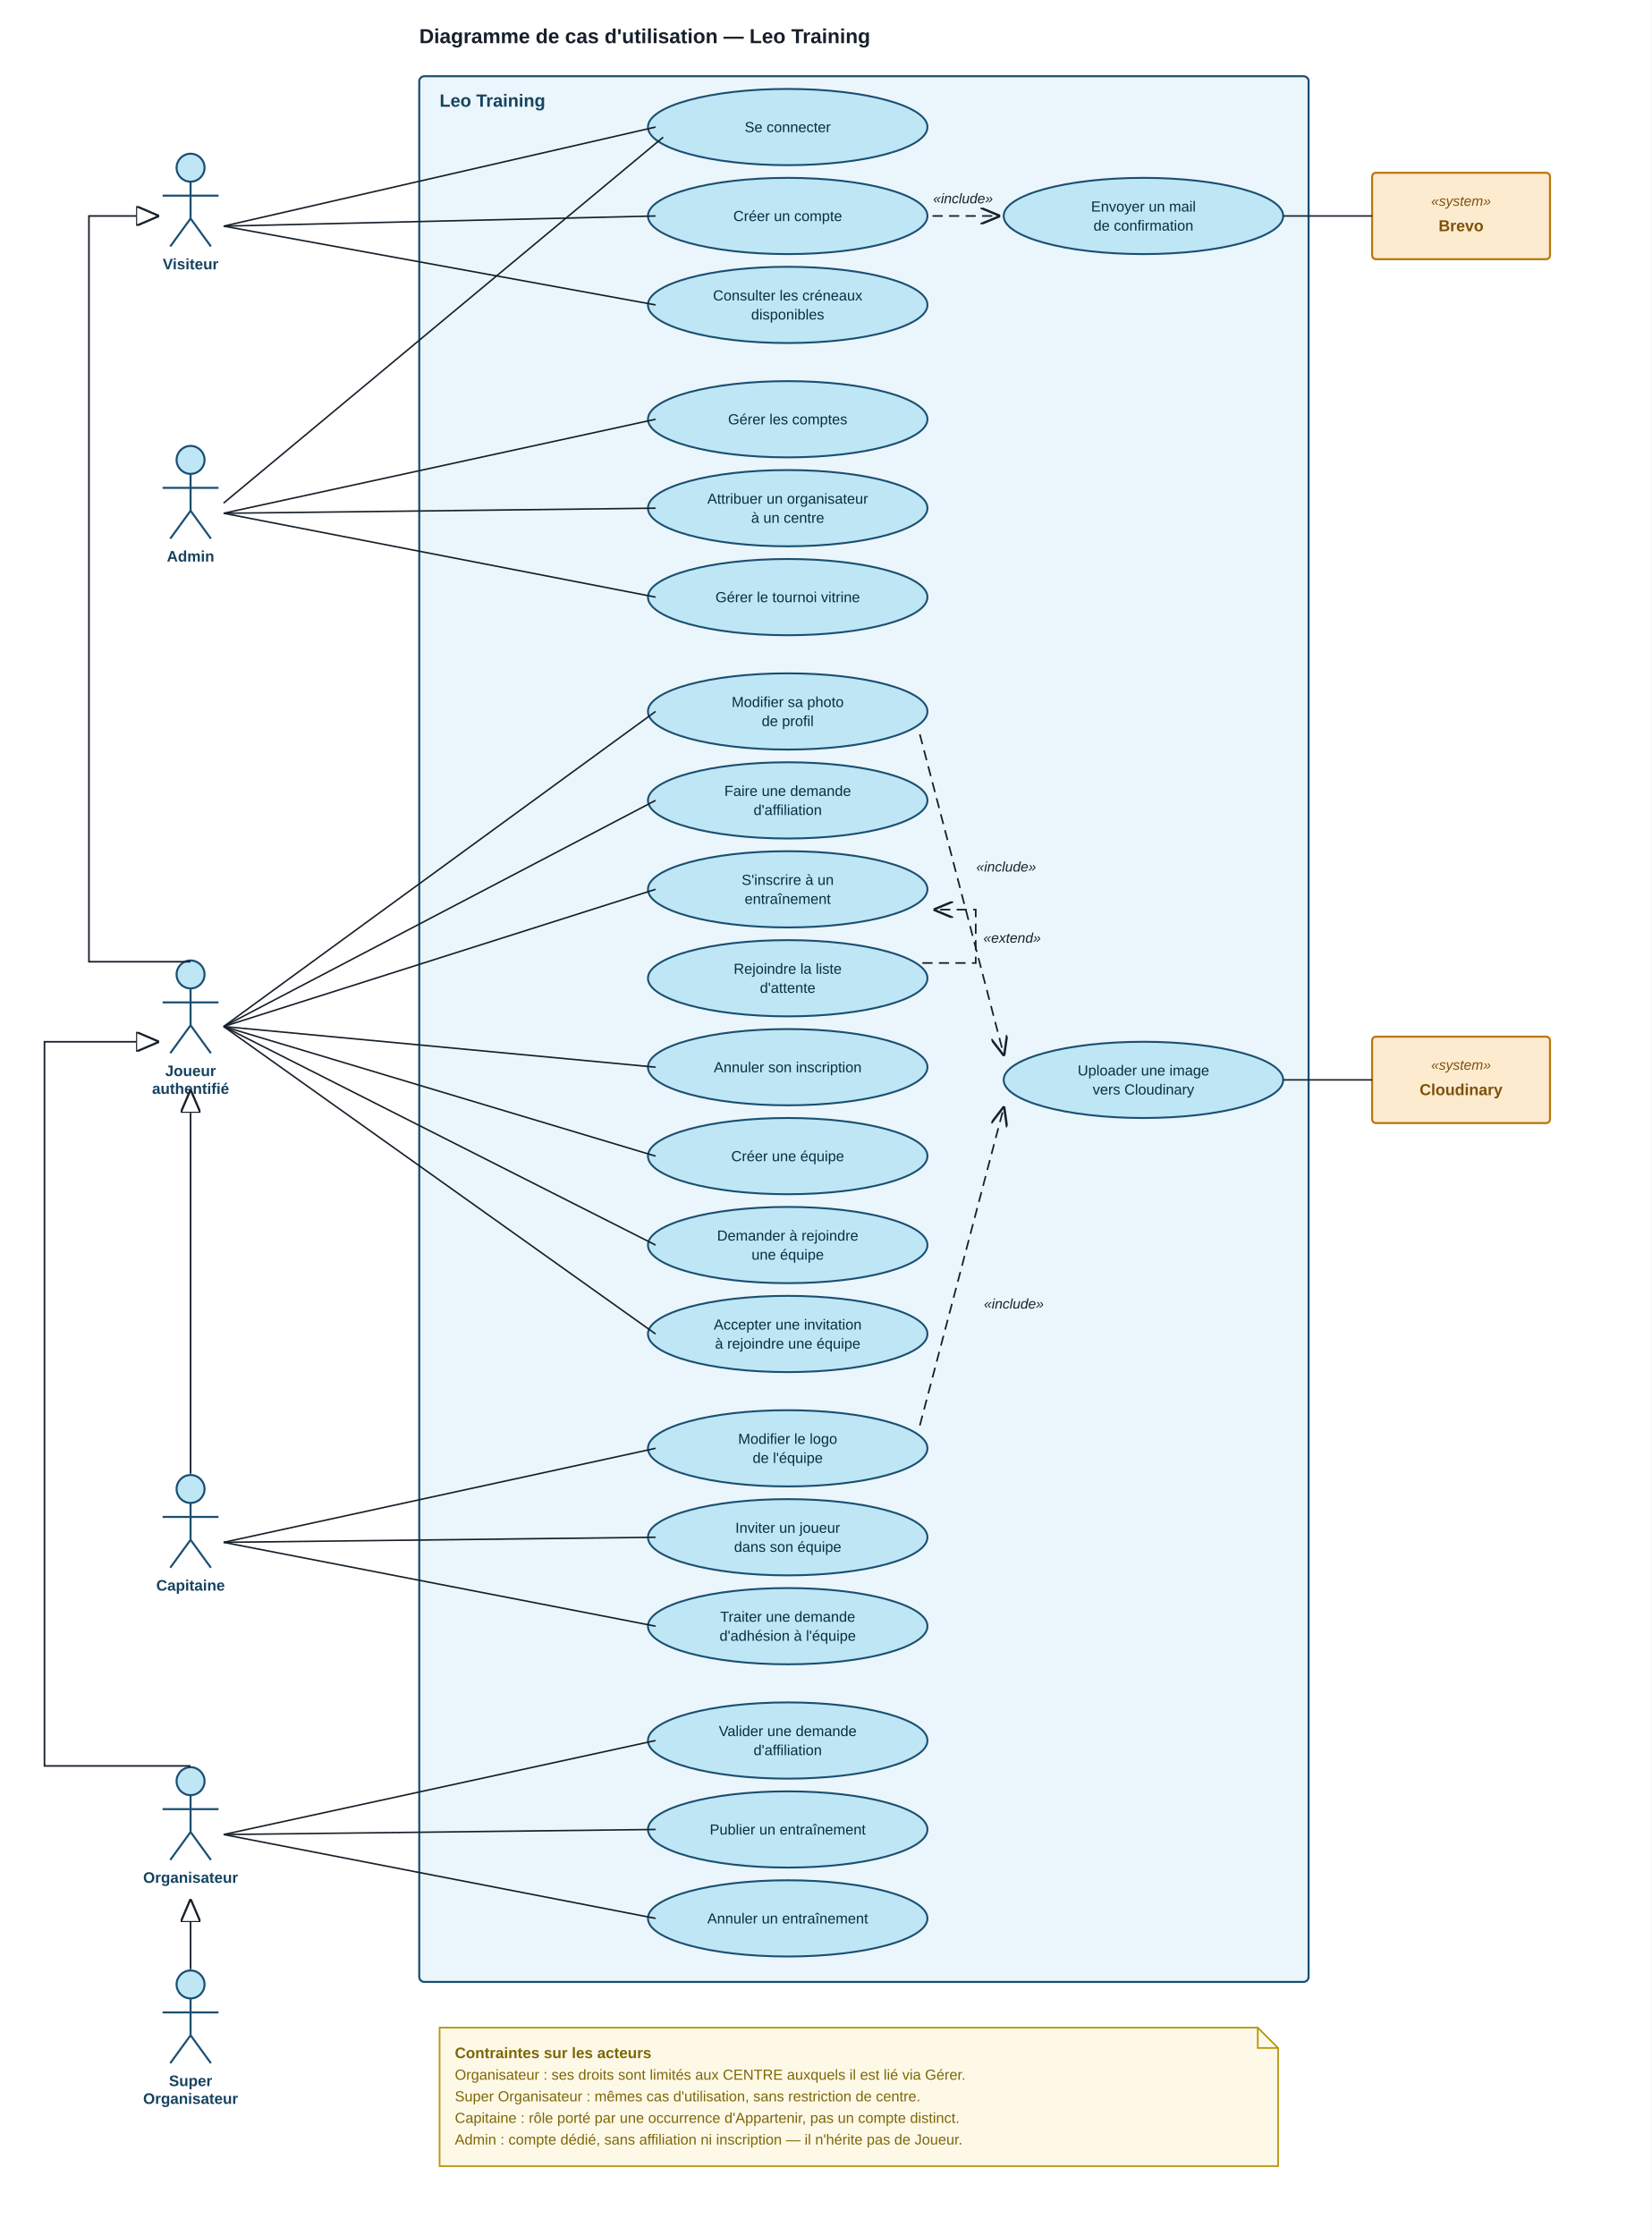
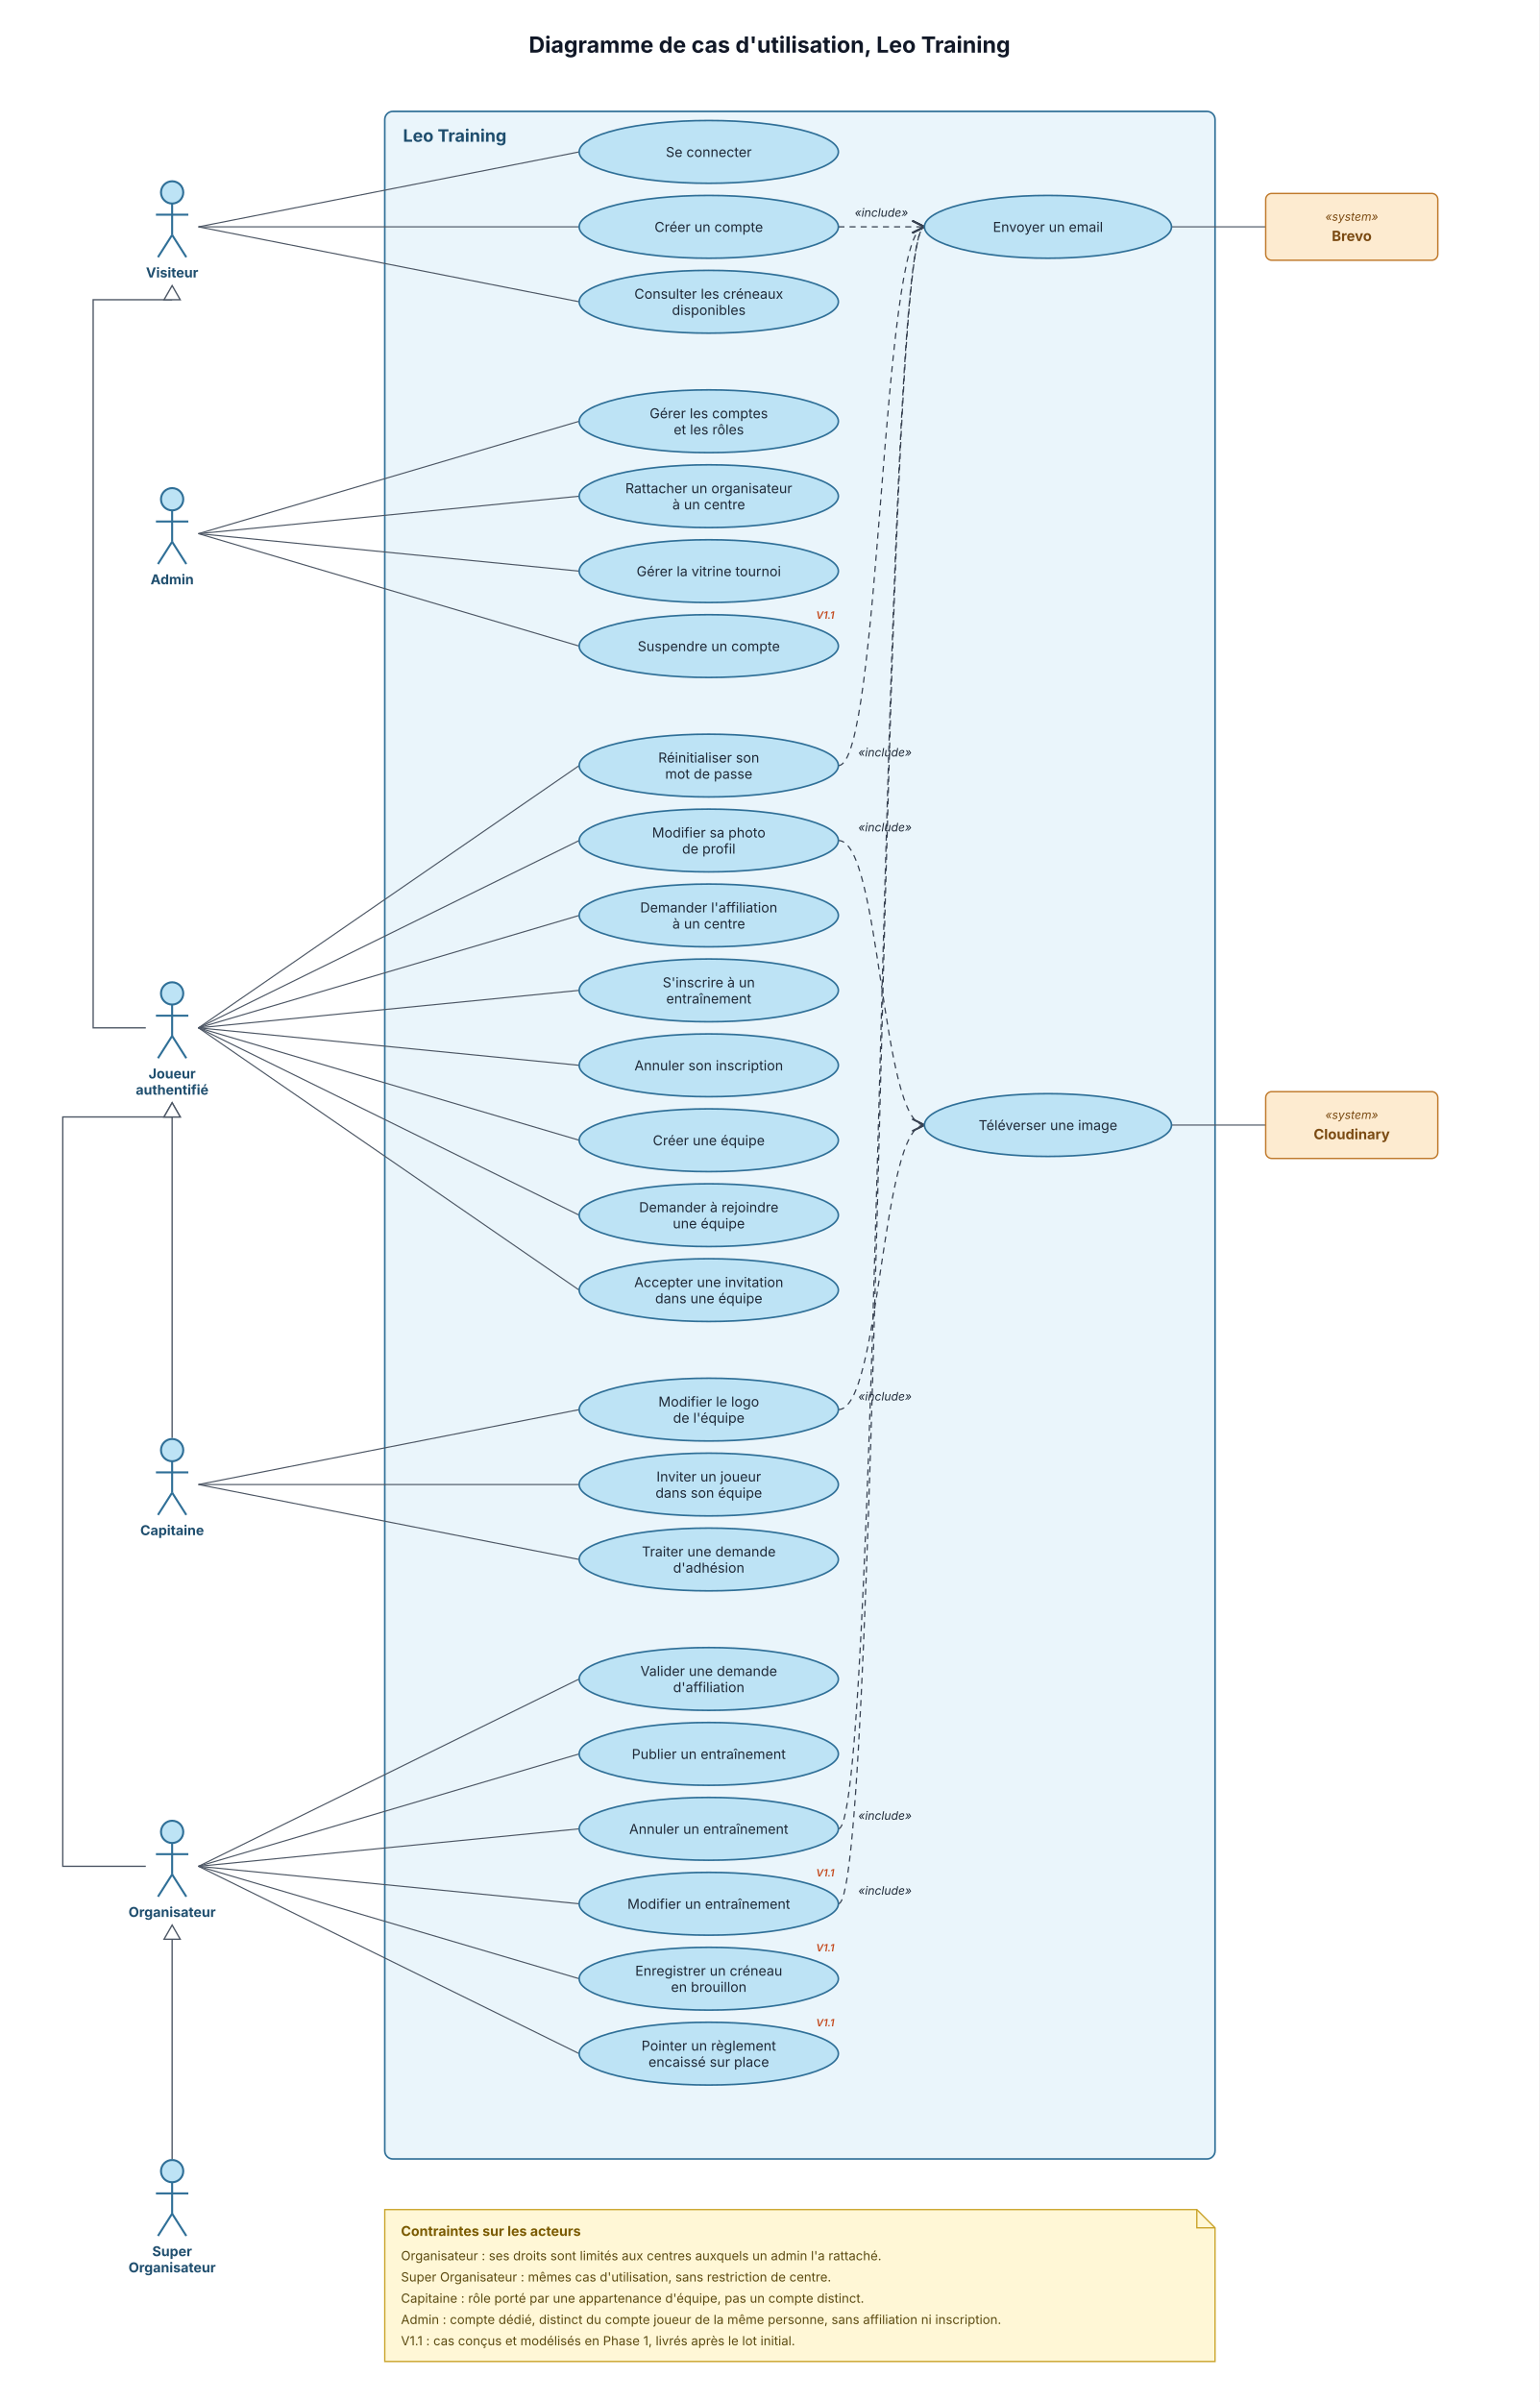
- <svg xmlns="http://www.w3.org/2000/svg" width="1300" height="1760" viewBox="0 0 1300 1760">
-   <rect width="1300" height="1760" fill="#FFFFFF" />
+ <svg xmlns="http://www.w3.org/2000/svg" width="1520" height="2372" viewBox="0 0 1520 2372">
  <defs>
-     <marker id="open" markerWidth="12" markerHeight="10" refX="11" refY="5" orient="auto">
-       <path d="M0,0 L12,5 L0,10" fill="none" stroke="#17202A" stroke-width="1.4" />
-     </marker>
-     <marker id="tri" markerWidth="14" markerHeight="12" refX="13" refY="6" orient="auto">
-       <path d="M0,0 L14,6 L0,12 Z" fill="#FFFFFF" stroke="#17202A" stroke-width="1.3" />
+     <marker id="open" markerWidth="12" markerHeight="12" refX="11" refY="6" orient="auto">
+       <path d="M 1 1 L 11 6 L 1 11" fill="none" stroke="#374151" stroke-width="1.4" />
    </marker>
  </defs>
-   <text x="330" y="34" font-family="Verdana,Arial,sans-serif" font-size="16" font-weight="bold" fill="#17202A">Diagramme de cas d'utilisation — Leo Training</text>
-   <rect x="330" y="60" width="700" height="1500" rx="4" fill="#EAF6FB" stroke="#1B4F72" stroke-width="1.6" />
-   <text x="346" y="84" font-family="Verdana,Arial,sans-serif" font-size="14" font-weight="bold" fill="#154360">Leo Training</text>
-   <ellipse cx="620" cy="100" rx="110" ry="30" fill="#BFE6F5" stroke="#1B4F72" stroke-width="1.5" />
-   <text x="620" y="104.0" text-anchor="middle" font-family="Verdana,Arial,sans-serif" font-size="11.5" fill="#0B2E40">Se connecter</text>
-   <ellipse cx="620" cy="170" rx="110" ry="30" fill="#BFE6F5" stroke="#1B4F72" stroke-width="1.5" />
-   <text x="620" y="174.0" text-anchor="middle" font-family="Verdana,Arial,sans-serif" font-size="11.5" fill="#0B2E40">Créer un compte</text>
-   <ellipse cx="620" cy="240" rx="110" ry="30" fill="#BFE6F5" stroke="#1B4F72" stroke-width="1.5" />
-   <text x="620" y="236.5" text-anchor="middle" font-family="Verdana,Arial,sans-serif" font-size="11.5" fill="#0B2E40">Consulter les créneaux</text>
-   <text x="620" y="251.5" text-anchor="middle" font-family="Verdana,Arial,sans-serif" font-size="11.5" fill="#0B2E40">disponibles</text>
-   <ellipse cx="620" cy="330" rx="110" ry="30" fill="#BFE6F5" stroke="#1B4F72" stroke-width="1.5" />
-   <text x="620" y="334.0" text-anchor="middle" font-family="Verdana,Arial,sans-serif" font-size="11.5" fill="#0B2E40">Gérer les comptes</text>
-   <ellipse cx="620" cy="400" rx="110" ry="30" fill="#BFE6F5" stroke="#1B4F72" stroke-width="1.5" />
-   <text x="620" y="396.5" text-anchor="middle" font-family="Verdana,Arial,sans-serif" font-size="11.5" fill="#0B2E40">Attribuer un organisateur</text>
-   <text x="620" y="411.5" text-anchor="middle" font-family="Verdana,Arial,sans-serif" font-size="11.5" fill="#0B2E40">à un centre</text>
-   <ellipse cx="620" cy="470" rx="110" ry="30" fill="#BFE6F5" stroke="#1B4F72" stroke-width="1.5" />
-   <text x="620" y="474.0" text-anchor="middle" font-family="Verdana,Arial,sans-serif" font-size="11.5" fill="#0B2E40">Gérer le tournoi vitrine</text>
-   <ellipse cx="620" cy="560" rx="110" ry="30" fill="#BFE6F5" stroke="#1B4F72" stroke-width="1.5" />
-   <text x="620" y="556.5" text-anchor="middle" font-family="Verdana,Arial,sans-serif" font-size="11.5" fill="#0B2E40">Modifier sa photo</text>
-   <text x="620" y="571.5" text-anchor="middle" font-family="Verdana,Arial,sans-serif" font-size="11.5" fill="#0B2E40">de profil</text>
-   <ellipse cx="620" cy="630" rx="110" ry="30" fill="#BFE6F5" stroke="#1B4F72" stroke-width="1.5" />
-   <text x="620" y="626.5" text-anchor="middle" font-family="Verdana,Arial,sans-serif" font-size="11.5" fill="#0B2E40">Faire une demande</text>
-   <text x="620" y="641.5" text-anchor="middle" font-family="Verdana,Arial,sans-serif" font-size="11.5" fill="#0B2E40">d'affiliation</text>
-   <ellipse cx="620" cy="700" rx="110" ry="30" fill="#BFE6F5" stroke="#1B4F72" stroke-width="1.5" />
-   <text x="620" y="696.5" text-anchor="middle" font-family="Verdana,Arial,sans-serif" font-size="11.5" fill="#0B2E40">S'inscrire à un</text>
-   <text x="620" y="711.5" text-anchor="middle" font-family="Verdana,Arial,sans-serif" font-size="11.5" fill="#0B2E40">entraînement</text>
-   <ellipse cx="620" cy="770" rx="110" ry="30" fill="#BFE6F5" stroke="#1B4F72" stroke-width="1.5" />
-   <text x="620" y="766.5" text-anchor="middle" font-family="Verdana,Arial,sans-serif" font-size="11.5" fill="#0B2E40">Rejoindre la liste</text>
-   <text x="620" y="781.5" text-anchor="middle" font-family="Verdana,Arial,sans-serif" font-size="11.5" fill="#0B2E40">d'attente</text>
-   <ellipse cx="620" cy="840" rx="110" ry="30" fill="#BFE6F5" stroke="#1B4F72" stroke-width="1.5" />
-   <text x="620" y="844.0" text-anchor="middle" font-family="Verdana,Arial,sans-serif" font-size="11.5" fill="#0B2E40">Annuler son inscription</text>
-   <ellipse cx="620" cy="910" rx="110" ry="30" fill="#BFE6F5" stroke="#1B4F72" stroke-width="1.5" />
-   <text x="620" y="914.0" text-anchor="middle" font-family="Verdana,Arial,sans-serif" font-size="11.5" fill="#0B2E40">Créer une équipe</text>
-   <ellipse cx="620" cy="980" rx="110" ry="30" fill="#BFE6F5" stroke="#1B4F72" stroke-width="1.5" />
-   <text x="620" y="976.5" text-anchor="middle" font-family="Verdana,Arial,sans-serif" font-size="11.5" fill="#0B2E40">Demander à rejoindre</text>
-   <text x="620" y="991.5" text-anchor="middle" font-family="Verdana,Arial,sans-serif" font-size="11.5" fill="#0B2E40">une équipe</text>
-   <ellipse cx="620" cy="1050" rx="110" ry="30" fill="#BFE6F5" stroke="#1B4F72" stroke-width="1.5" />
-   <text x="620" y="1046.5" text-anchor="middle" font-family="Verdana,Arial,sans-serif" font-size="11.5" fill="#0B2E40">Accepter une invitation</text>
-   <text x="620" y="1061.5" text-anchor="middle" font-family="Verdana,Arial,sans-serif" font-size="11.5" fill="#0B2E40">à rejoindre une équipe</text>
-   <ellipse cx="620" cy="1140" rx="110" ry="30" fill="#BFE6F5" stroke="#1B4F72" stroke-width="1.5" />
-   <text x="620" y="1136.5" text-anchor="middle" font-family="Verdana,Arial,sans-serif" font-size="11.5" fill="#0B2E40">Modifier le logo</text>
-   <text x="620" y="1151.5" text-anchor="middle" font-family="Verdana,Arial,sans-serif" font-size="11.5" fill="#0B2E40">de l'équipe</text>
-   <ellipse cx="620" cy="1210" rx="110" ry="30" fill="#BFE6F5" stroke="#1B4F72" stroke-width="1.5" />
-   <text x="620" y="1206.5" text-anchor="middle" font-family="Verdana,Arial,sans-serif" font-size="11.5" fill="#0B2E40">Inviter un joueur</text>
-   <text x="620" y="1221.5" text-anchor="middle" font-family="Verdana,Arial,sans-serif" font-size="11.5" fill="#0B2E40">dans son équipe</text>
-   <ellipse cx="620" cy="1280" rx="110" ry="30" fill="#BFE6F5" stroke="#1B4F72" stroke-width="1.5" />
-   <text x="620" y="1276.5" text-anchor="middle" font-family="Verdana,Arial,sans-serif" font-size="11.5" fill="#0B2E40">Traiter une demande</text>
-   <text x="620" y="1291.5" text-anchor="middle" font-family="Verdana,Arial,sans-serif" font-size="11.5" fill="#0B2E40">d'adhésion à l'équipe</text>
-   <ellipse cx="620" cy="1370" rx="110" ry="30" fill="#BFE6F5" stroke="#1B4F72" stroke-width="1.5" />
-   <text x="620" y="1366.5" text-anchor="middle" font-family="Verdana,Arial,sans-serif" font-size="11.5" fill="#0B2E40">Valider une demande</text>
-   <text x="620" y="1381.5" text-anchor="middle" font-family="Verdana,Arial,sans-serif" font-size="11.5" fill="#0B2E40">d'affiliation</text>
-   <ellipse cx="620" cy="1440" rx="110" ry="30" fill="#BFE6F5" stroke="#1B4F72" stroke-width="1.5" />
-   <text x="620" y="1444.0" text-anchor="middle" font-family="Verdana,Arial,sans-serif" font-size="11.5" fill="#0B2E40">Publier un entraînement</text>
-   <ellipse cx="620" cy="1510" rx="110" ry="30" fill="#BFE6F5" stroke="#1B4F72" stroke-width="1.5" />
-   <text x="620" y="1514.0" text-anchor="middle" font-family="Verdana,Arial,sans-serif" font-size="11.5" fill="#0B2E40">Annuler un entraînement</text>
-   <ellipse cx="900" cy="170" rx="110" ry="30" fill="#BFE6F5" stroke="#1B4F72" stroke-width="1.5" />
-   <text x="900" y="166.5" text-anchor="middle" font-family="Verdana,Arial,sans-serif" font-size="11.5" fill="#0B2E40">Envoyer un mail</text>
-   <text x="900" y="181.5" text-anchor="middle" font-family="Verdana,Arial,sans-serif" font-size="11.5" fill="#0B2E40">de confirmation</text>
-   <ellipse cx="900" cy="850" rx="110" ry="30" fill="#BFE6F5" stroke="#1B4F72" stroke-width="1.5" />
-   <text x="900" y="846.5" text-anchor="middle" font-family="Verdana,Arial,sans-serif" font-size="11.5" fill="#0B2E40">Uploader une image</text>
-   <text x="900" y="861.5" text-anchor="middle" font-family="Verdana,Arial,sans-serif" font-size="11.5" fill="#0B2E40">vers Cloudinary</text>
-   <circle cx="150" cy="132" r="11" fill="#BFE6F5" stroke="#1B4F72" stroke-width="1.6" />
-   <line x1="150" y1="143" x2="150" y2="172" stroke="#1B4F72" stroke-width="1.6" />
-   <line x1="128" y1="154" x2="172" y2="154" stroke="#1B4F72" stroke-width="1.6" />
-   <line x1="150" y1="172" x2="134" y2="194" stroke="#1B4F72" stroke-width="1.6" />
-   <line x1="150" y1="172" x2="166" y2="194" stroke="#1B4F72" stroke-width="1.6" />
-   <text x="150" y="212" text-anchor="middle" font-family="Verdana,Arial,sans-serif" font-size="12" font-weight="bold" fill="#154360">Visiteur</text>
-   <circle cx="150" cy="362" r="11" fill="#BFE6F5" stroke="#1B4F72" stroke-width="1.6" />
-   <line x1="150" y1="373" x2="150" y2="402" stroke="#1B4F72" stroke-width="1.6" />
-   <line x1="128" y1="384" x2="172" y2="384" stroke="#1B4F72" stroke-width="1.6" />
-   <line x1="150" y1="402" x2="134" y2="424" stroke="#1B4F72" stroke-width="1.6" />
-   <line x1="150" y1="402" x2="166" y2="424" stroke="#1B4F72" stroke-width="1.6" />
-   <text x="150" y="442" text-anchor="middle" font-family="Verdana,Arial,sans-serif" font-size="12" font-weight="bold" fill="#154360">Admin</text>
-   <circle cx="150" cy="767" r="11" fill="#BFE6F5" stroke="#1B4F72" stroke-width="1.6" />
-   <line x1="150" y1="778" x2="150" y2="807" stroke="#1B4F72" stroke-width="1.6" />
-   <line x1="128" y1="789" x2="172" y2="789" stroke="#1B4F72" stroke-width="1.6" />
-   <line x1="150" y1="807" x2="134" y2="829" stroke="#1B4F72" stroke-width="1.6" />
-   <line x1="150" y1="807" x2="166" y2="829" stroke="#1B4F72" stroke-width="1.6" />
-   <text x="150" y="847" text-anchor="middle" font-family="Verdana,Arial,sans-serif" font-size="12" font-weight="bold" fill="#154360">Joueur</text>
-   <text x="150" y="861" text-anchor="middle" font-family="Verdana,Arial,sans-serif" font-size="12" font-weight="bold" fill="#154360">authentifié</text>
-   <circle cx="150" cy="1172" r="11" fill="#BFE6F5" stroke="#1B4F72" stroke-width="1.6" />
-   <line x1="150" y1="1183" x2="150" y2="1212" stroke="#1B4F72" stroke-width="1.6" />
-   <line x1="128" y1="1194" x2="172" y2="1194" stroke="#1B4F72" stroke-width="1.6" />
-   <line x1="150" y1="1212" x2="134" y2="1234" stroke="#1B4F72" stroke-width="1.6" />
-   <line x1="150" y1="1212" x2="166" y2="1234" stroke="#1B4F72" stroke-width="1.6" />
-   <text x="150" y="1252" text-anchor="middle" font-family="Verdana,Arial,sans-serif" font-size="12" font-weight="bold" fill="#154360">Capitaine</text>
-   <circle cx="150" cy="1402" r="11" fill="#BFE6F5" stroke="#1B4F72" stroke-width="1.6" />
-   <line x1="150" y1="1413" x2="150" y2="1442" stroke="#1B4F72" stroke-width="1.6" />
-   <line x1="128" y1="1424" x2="172" y2="1424" stroke="#1B4F72" stroke-width="1.6" />
-   <line x1="150" y1="1442" x2="134" y2="1464" stroke="#1B4F72" stroke-width="1.6" />
-   <line x1="150" y1="1442" x2="166" y2="1464" stroke="#1B4F72" stroke-width="1.6" />
-   <text x="150" y="1482" text-anchor="middle" font-family="Verdana,Arial,sans-serif" font-size="12" font-weight="bold" fill="#154360">Organisateur</text>
-   <circle cx="150" cy="1562" r="11" fill="#BFE6F5" stroke="#1B4F72" stroke-width="1.6" />
-   <line x1="150" y1="1573" x2="150" y2="1602" stroke="#1B4F72" stroke-width="1.6" />
-   <line x1="128" y1="1584" x2="172" y2="1584" stroke="#1B4F72" stroke-width="1.6" />
-   <line x1="150" y1="1602" x2="134" y2="1624" stroke="#1B4F72" stroke-width="1.6" />
-   <line x1="150" y1="1602" x2="166" y2="1624" stroke="#1B4F72" stroke-width="1.6" />
-   <text x="150" y="1642" text-anchor="middle" font-family="Verdana,Arial,sans-serif" font-size="12" font-weight="bold" fill="#154360">Super</text>
-   <text x="150" y="1656" text-anchor="middle" font-family="Verdana,Arial,sans-serif" font-size="12" font-weight="bold" fill="#154360">Organisateur</text>
-   <rect x="1080" y="136" width="140" height="68" rx="3" fill="#FDEBD0" stroke="#B9770E" stroke-width="1.6" />
-   <text x="1150" y="162" text-anchor="middle" font-family="Verdana,Arial,sans-serif" font-size="11" font-style="italic" fill="#7E5109">«system»</text>
-   <text x="1150" y="182" text-anchor="middle" font-family="Verdana,Arial,sans-serif" font-size="12.5" font-weight="bold" fill="#7E5109">Brevo</text>
-   <rect x="1080" y="816" width="140" height="68" rx="3" fill="#FDEBD0" stroke="#B9770E" stroke-width="1.6" />
-   <text x="1150" y="842" text-anchor="middle" font-family="Verdana,Arial,sans-serif" font-size="11" font-style="italic" fill="#7E5109">«system»</text>
-   <text x="1150" y="862" text-anchor="middle" font-family="Verdana,Arial,sans-serif" font-size="12.5" font-weight="bold" fill="#7E5109">Cloudinary</text>
-   <path d="M 150 757 L 70 757 L 70 170 L 124 170" fill="none" stroke="#17202A" stroke-width="1.3" marker-end="url(#tri)" />
-   <path d="M 150 1160 L 150 859" fill="none" stroke="#17202A" stroke-width="1.3" marker-end="url(#tri)" />
-   <path d="M 150 1390 L 35 1390 L 35 820 L 124 820" fill="none" stroke="#17202A" stroke-width="1.3" marker-end="url(#tri)" />
-   <path d="M 150 1550 L 150 1496" fill="none" stroke="#17202A" stroke-width="1.3" marker-end="url(#tri)" />
-   <line x1="176" y1="178" x2="516" y2="100" stroke="#17202A" stroke-width="1.2" />
-   <line x1="176" y1="178" x2="516" y2="170" stroke="#17202A" stroke-width="1.2" />
-   <line x1="176" y1="178" x2="516" y2="240" stroke="#17202A" stroke-width="1.2" />
-   <line x1="176" y1="404" x2="516" y2="330" stroke="#17202A" stroke-width="1.2" />
-   <line x1="176" y1="404" x2="516" y2="400" stroke="#17202A" stroke-width="1.2" />
-   <line x1="176" y1="404" x2="516" y2="470" stroke="#17202A" stroke-width="1.2" />
-   <line x1="176" y1="396" x2="522" y2="108" stroke="#17202A" stroke-width="1.2" />
-   <line x1="176" y1="808" x2="516" y2="560" stroke="#17202A" stroke-width="1.2" />
-   <line x1="176" y1="808" x2="516" y2="630" stroke="#17202A" stroke-width="1.2" />
-   <line x1="176" y1="808" x2="516" y2="700" stroke="#17202A" stroke-width="1.2" />
-   <line x1="176" y1="808" x2="516" y2="840" stroke="#17202A" stroke-width="1.2" />
-   <line x1="176" y1="808" x2="516" y2="910" stroke="#17202A" stroke-width="1.2" />
-   <line x1="176" y1="808" x2="516" y2="980" stroke="#17202A" stroke-width="1.2" />
-   <line x1="176" y1="808" x2="516" y2="1050" stroke="#17202A" stroke-width="1.2" />
-   <line x1="176" y1="1214" x2="516" y2="1140" stroke="#17202A" stroke-width="1.2" />
-   <line x1="176" y1="1214" x2="516" y2="1210" stroke="#17202A" stroke-width="1.2" />
-   <line x1="176" y1="1214" x2="516" y2="1280" stroke="#17202A" stroke-width="1.2" />
-   <line x1="176" y1="1444" x2="516" y2="1370" stroke="#17202A" stroke-width="1.2" />
-   <line x1="176" y1="1444" x2="516" y2="1440" stroke="#17202A" stroke-width="1.2" />
-   <line x1="176" y1="1444" x2="516" y2="1510" stroke="#17202A" stroke-width="1.2" />
-   <path d="M 734 170 L 786 170" fill="none" stroke="#17202A" stroke-width="1.3" stroke-dasharray="8,5" marker-end="url(#open)" />
-   <text x="758" y="160" text-anchor="middle" font-family="Verdana,Arial,sans-serif" font-size="11" font-style="italic" fill="#17202A">«include»</text>
-   <path d="M 724 578 L 790 830" fill="none" stroke="#17202A" stroke-width="1.3" stroke-dasharray="8,5" marker-end="url(#open)" />
-   <text x="792" y="686" text-anchor="middle" font-family="Verdana,Arial,sans-serif" font-size="11" font-style="italic" fill="#17202A">«include»</text>
-   <path d="M 724 1122 L 790 872" fill="none" stroke="#17202A" stroke-width="1.3" stroke-dasharray="8,5" marker-end="url(#open)" />
-   <text x="798" y="1030" text-anchor="middle" font-family="Verdana,Arial,sans-serif" font-size="11" font-style="italic" fill="#17202A">«include»</text>
-   <path d="M 726 758 L 768 758 L 768 716 L 736 716" fill="none" stroke="#17202A" stroke-width="1.3" stroke-dasharray="8,5" marker-end="url(#open)" />
-   <text x="774" y="742" text-anchor="start" font-family="Verdana,Arial,sans-serif" font-size="11" font-style="italic" fill="#17202A">«extend»</text>
-   <line x1="1010" y1="170" x2="1080" y2="170" stroke="#17202A" stroke-width="1.2" />
-   <line x1="1010" y1="850" x2="1080" y2="850" stroke="#17202A" stroke-width="1.2" />
-   <path d="M 346 1596 L 990 1596 L 1006 1612 L 1006 1705 L 346 1705 Z" fill="#FEF9E7" stroke="#B7950B" stroke-width="1.3" />
-   <path d="M 990 1596 L 990 1612 L 1006 1612" fill="none" stroke="#B7950B" stroke-width="1.3" />
-   <text x="358" y="1620" font-family="Verdana,Arial,sans-serif" font-size="12" font-weight="bold" fill="#7D6608">Contraintes sur les acteurs</text>
-   <text x="358" y="1637" font-family="Verdana,Arial,sans-serif" font-size="11.5" fill="#7D6608">Organisateur : ses droits sont limités aux CENTRE auxquels il est lié via Gérer.</text>
-   <text x="358" y="1654" font-family="Verdana,Arial,sans-serif" font-size="11.5" fill="#7D6608">Super Organisateur : mêmes cas d'utilisation, sans restriction de centre.</text>
-   <text x="358" y="1671" font-family="Verdana,Arial,sans-serif" font-size="11.5" fill="#7D6608">Capitaine : rôle porté par une occurrence d'Appartenir, pas un compte distinct.</text>
-   <text x="358" y="1688" font-family="Verdana,Arial,sans-serif" font-size="11.5" fill="#7D6608">Admin : compte dédié, sans affiliation ni inscription — il n'hérite pas de Joueur.</text>
+   <rect width="1520" height="2372" fill="#FFFFFF" />
+   <text x="760" y="52" text-anchor="middle" font-family="Inter, Segoe UI, sans-serif" font-size="22" font-weight="700" fill="#111827">Diagramme de cas d'utilisation, Leo Training</text>
+   <rect x="380" y="110" width="820" height="2022" rx="8" fill="#EAF5FB" stroke="#2F6F97" stroke-width="1.6" />
+   <text x="398" y="140" font-family="Inter, Segoe UI, sans-serif" font-size="17" font-weight="700" fill="#1F4E6E">Leo Training</text>
+   <line x1="196" y1="224" x2="572" y2="150" stroke="#4B5563" stroke-width="1.1" />
+   <line x1="196" y1="224" x2="572" y2="224" stroke="#4B5563" stroke-width="1.1" />
+   <line x1="196" y1="224" x2="572" y2="298" stroke="#4B5563" stroke-width="1.1" />
+   <line x1="196" y1="527" x2="572" y2="416" stroke="#4B5563" stroke-width="1.1" />
+   <line x1="196" y1="527" x2="572" y2="490" stroke="#4B5563" stroke-width="1.1" />
+   <line x1="196" y1="527" x2="572" y2="564" stroke="#4B5563" stroke-width="1.1" />
+   <line x1="196" y1="527" x2="572" y2="638" stroke="#4B5563" stroke-width="1.1" />
+   <line x1="196" y1="1015" x2="572" y2="756" stroke="#4B5563" stroke-width="1.1" />
+   <line x1="196" y1="1015" x2="572" y2="830" stroke="#4B5563" stroke-width="1.1" />
+   <line x1="196" y1="1015" x2="572" y2="904" stroke="#4B5563" stroke-width="1.1" />
+   <line x1="196" y1="1015" x2="572" y2="978" stroke="#4B5563" stroke-width="1.1" />
+   <line x1="196" y1="1015" x2="572" y2="1052" stroke="#4B5563" stroke-width="1.1" />
+   <line x1="196" y1="1015" x2="572" y2="1126" stroke="#4B5563" stroke-width="1.1" />
+   <line x1="196" y1="1015" x2="572" y2="1200" stroke="#4B5563" stroke-width="1.1" />
+   <line x1="196" y1="1015" x2="572" y2="1274" stroke="#4B5563" stroke-width="1.1" />
+   <line x1="196" y1="1466" x2="572" y2="1392" stroke="#4B5563" stroke-width="1.1" />
+   <line x1="196" y1="1466" x2="572" y2="1466" stroke="#4B5563" stroke-width="1.1" />
+   <line x1="196" y1="1466" x2="572" y2="1540" stroke="#4B5563" stroke-width="1.1" />
+   <line x1="196" y1="1843" x2="572" y2="1658" stroke="#4B5563" stroke-width="1.1" />
+   <line x1="196" y1="1843" x2="572" y2="1732" stroke="#4B5563" stroke-width="1.1" />
+   <line x1="196" y1="1843" x2="572" y2="1806" stroke="#4B5563" stroke-width="1.1" />
+   <line x1="196" y1="1843" x2="572" y2="1880" stroke="#4B5563" stroke-width="1.1" />
+   <line x1="196" y1="1843" x2="572" y2="1954" stroke="#4B5563" stroke-width="1.1" />
+   <line x1="196" y1="1843" x2="572" y2="2028" stroke="#4B5563" stroke-width="1.1" />
+   <path d="M 144 1015 H 92 V 296 H 170" fill="none" stroke="#4B5563" stroke-width="1.3" />
+   <polygon points="170,282 162,296 178,296" fill="#fff" stroke="#4B5563" stroke-width="1.3" />
+   <line x1="170" y1="1420" x2="170" y2="1103" stroke="#4B5563" stroke-width="1.3" />
+   <polygon points="170,1089 162,1103 178,1103" fill="#fff" stroke="#4B5563" stroke-width="1.3" />
+   <path d="M 144 1843 H 62 V 1103 H 170" fill="none" stroke="#4B5563" stroke-width="1.3" />
+   <polygon points="170,1089 162,1103 178,1103" fill="#fff" stroke="#4B5563" stroke-width="1.3" />
+   <line x1="170" y1="2132" x2="170" y2="1915" stroke="#4B5563" stroke-width="1.3" />
+   <polygon points="170,1901 162,1915 178,1915" fill="#fff" stroke="#4B5563" stroke-width="1.3" />
+   <path d="M 828 224 L 913 224" fill="none" stroke="#374151" stroke-width="1.2" stroke-dasharray="6 5" marker-end="url(#open)" />
+   <text x="870.5" y="214" text-anchor="middle" font-family="Inter, Segoe UI, sans-serif" font-size="11.5" font-style="italic" fill="#1F2937">«include»</text>
+   <path d="M 828 756 C 870 756, 870 224, 913 224" fill="none" stroke="#374151" stroke-width="1.2" stroke-dasharray="6 5" marker-end="url(#open)" />
+   <text x="874" y="747" text-anchor="middle" font-family="Inter, Segoe UI, sans-serif" font-size="11.5" font-style="italic" fill="#1F2937">«include»</text>
+   <path d="M 828 1806 C 870 1806, 870 224, 913 224" fill="none" stroke="#374151" stroke-width="1.2" stroke-dasharray="6 5" marker-end="url(#open)" />
+   <text x="874" y="1797" text-anchor="middle" font-family="Inter, Segoe UI, sans-serif" font-size="11.5" font-style="italic" fill="#1F2937">«include»</text>
+   <path d="M 828 1880 C 870 1880, 870 224, 913 224" fill="none" stroke="#374151" stroke-width="1.2" stroke-dasharray="6 5" marker-end="url(#open)" />
+   <text x="874" y="1871" text-anchor="middle" font-family="Inter, Segoe UI, sans-serif" font-size="11.5" font-style="italic" fill="#1F2937">«include»</text>
+   <path d="M 828 830 C 870 830, 870 1111, 913 1111" fill="none" stroke="#374151" stroke-width="1.2" stroke-dasharray="6 5" marker-end="url(#open)" />
+   <text x="874" y="821" text-anchor="middle" font-family="Inter, Segoe UI, sans-serif" font-size="11.5" font-style="italic" fill="#1F2937">«include»</text>
+   <path d="M 828 1392 C 870 1392, 870 1111, 913 1111" fill="none" stroke="#374151" stroke-width="1.2" stroke-dasharray="6 5" marker-end="url(#open)" />
+   <text x="874" y="1383" text-anchor="middle" font-family="Inter, Segoe UI, sans-serif" font-size="11.5" font-style="italic" fill="#1F2937">«include»</text>
+   <line x1="1157" y1="224" x2="1250" y2="224" stroke="#4B5563" stroke-width="1.1" />
+   <rect x="1250" y="191" width="170" height="66" rx="6" fill="#FDEBD0" stroke="#C07A2C" stroke-width="1.4" />
+   <text x="1335" y="218" text-anchor="middle" font-family="Inter, Segoe UI, sans-serif" font-size="11.5" font-style="italic" fill="#7A4A12">«system»</text>
+   <text x="1335" y="238" text-anchor="middle" font-family="Inter, Segoe UI, sans-serif" font-size="14" font-weight="700" fill="#7A4A12">Brevo</text>
+   <line x1="1157" y1="1111" x2="1250" y2="1111" stroke="#4B5563" stroke-width="1.1" />
+   <rect x="1250" y="1078" width="170" height="66" rx="6" fill="#FDEBD0" stroke="#C07A2C" stroke-width="1.4" />
+   <text x="1335" y="1105" text-anchor="middle" font-family="Inter, Segoe UI, sans-serif" font-size="11.5" font-style="italic" fill="#7A4A12">«system»</text>
+   <text x="1335" y="1125" text-anchor="middle" font-family="Inter, Segoe UI, sans-serif" font-size="14" font-weight="700" fill="#7A4A12">Cloudinary</text>
+   <ellipse cx="700" cy="150" rx="128" ry="31" fill="#BDE3F5" stroke="#2F6F97" stroke-width="1.6" />
+   <text x="700" y="155" text-anchor="middle" font-family="Inter, Segoe UI, sans-serif" font-size="13.5" fill="#1F2937">Se connecter</text>
+   <ellipse cx="700" cy="224" rx="128" ry="31" fill="#BDE3F5" stroke="#2F6F97" stroke-width="1.6" />
+   <text x="700" y="229" text-anchor="middle" font-family="Inter, Segoe UI, sans-serif" font-size="13.5" fill="#1F2937">Créer un compte</text>
+   <ellipse cx="700" cy="298" rx="128" ry="31" fill="#BDE3F5" stroke="#2F6F97" stroke-width="1.6" />
+   <text x="700" y="295" text-anchor="middle" font-family="Inter, Segoe UI, sans-serif" font-size="13.5" fill="#1F2937">Consulter les créneaux</text>
+   <text x="700" y="311" text-anchor="middle" font-family="Inter, Segoe UI, sans-serif" font-size="13.5" fill="#1F2937">disponibles</text>
+   <ellipse cx="700" cy="416" rx="128" ry="31" fill="#BDE3F5" stroke="#2F6F97" stroke-width="1.6" />
+   <text x="700" y="413" text-anchor="middle" font-family="Inter, Segoe UI, sans-serif" font-size="13.5" fill="#1F2937">Gérer les comptes</text>
+   <text x="700" y="429" text-anchor="middle" font-family="Inter, Segoe UI, sans-serif" font-size="13.5" fill="#1F2937">et les rôles</text>
+   <ellipse cx="700" cy="490" rx="128" ry="31" fill="#BDE3F5" stroke="#2F6F97" stroke-width="1.6" />
+   <text x="700" y="487" text-anchor="middle" font-family="Inter, Segoe UI, sans-serif" font-size="13.5" fill="#1F2937">Rattacher un organisateur</text>
+   <text x="700" y="503" text-anchor="middle" font-family="Inter, Segoe UI, sans-serif" font-size="13.5" fill="#1F2937">à un centre</text>
+   <ellipse cx="700" cy="564" rx="128" ry="31" fill="#BDE3F5" stroke="#2F6F97" stroke-width="1.6" />
+   <text x="700" y="569" text-anchor="middle" font-family="Inter, Segoe UI, sans-serif" font-size="13.5" fill="#1F2937">Gérer la vitrine tournoi</text>
+   <ellipse cx="700" cy="638" rx="128" ry="31" fill="#BDE3F5" stroke="#2F6F97" stroke-width="1.6" />
+   <text x="700" y="643" text-anchor="middle" font-family="Inter, Segoe UI, sans-serif" font-size="13.5" fill="#1F2937">Suspendre un compte</text>
+   <text x="824" y="611" text-anchor="end" font-family="Inter, Segoe UI, sans-serif" font-size="10" font-style="italic" font-weight="600" fill="#C44A1E">V1.1</text>
+   <ellipse cx="700" cy="756" rx="128" ry="31" fill="#BDE3F5" stroke="#2F6F97" stroke-width="1.6" />
+   <text x="700" y="753" text-anchor="middle" font-family="Inter, Segoe UI, sans-serif" font-size="13.5" fill="#1F2937">Réinitialiser son</text>
+   <text x="700" y="769" text-anchor="middle" font-family="Inter, Segoe UI, sans-serif" font-size="13.5" fill="#1F2937">mot de passe</text>
+   <ellipse cx="700" cy="830" rx="128" ry="31" fill="#BDE3F5" stroke="#2F6F97" stroke-width="1.6" />
+   <text x="700" y="827" text-anchor="middle" font-family="Inter, Segoe UI, sans-serif" font-size="13.5" fill="#1F2937">Modifier sa photo</text>
+   <text x="700" y="843" text-anchor="middle" font-family="Inter, Segoe UI, sans-serif" font-size="13.5" fill="#1F2937">de profil</text>
+   <ellipse cx="700" cy="904" rx="128" ry="31" fill="#BDE3F5" stroke="#2F6F97" stroke-width="1.6" />
+   <text x="700" y="901" text-anchor="middle" font-family="Inter, Segoe UI, sans-serif" font-size="13.5" fill="#1F2937">Demander l'affiliation</text>
+   <text x="700" y="917" text-anchor="middle" font-family="Inter, Segoe UI, sans-serif" font-size="13.5" fill="#1F2937">à un centre</text>
+   <ellipse cx="700" cy="978" rx="128" ry="31" fill="#BDE3F5" stroke="#2F6F97" stroke-width="1.6" />
+   <text x="700" y="975" text-anchor="middle" font-family="Inter, Segoe UI, sans-serif" font-size="13.5" fill="#1F2937">S'inscrire à un</text>
+   <text x="700" y="991" text-anchor="middle" font-family="Inter, Segoe UI, sans-serif" font-size="13.5" fill="#1F2937">entraînement</text>
+   <ellipse cx="700" cy="1052" rx="128" ry="31" fill="#BDE3F5" stroke="#2F6F97" stroke-width="1.6" />
+   <text x="700" y="1057" text-anchor="middle" font-family="Inter, Segoe UI, sans-serif" font-size="13.5" fill="#1F2937">Annuler son inscription</text>
+   <ellipse cx="700" cy="1126" rx="128" ry="31" fill="#BDE3F5" stroke="#2F6F97" stroke-width="1.6" />
+   <text x="700" y="1131" text-anchor="middle" font-family="Inter, Segoe UI, sans-serif" font-size="13.5" fill="#1F2937">Créer une équipe</text>
+   <ellipse cx="700" cy="1200" rx="128" ry="31" fill="#BDE3F5" stroke="#2F6F97" stroke-width="1.6" />
+   <text x="700" y="1197" text-anchor="middle" font-family="Inter, Segoe UI, sans-serif" font-size="13.5" fill="#1F2937">Demander à rejoindre</text>
+   <text x="700" y="1213" text-anchor="middle" font-family="Inter, Segoe UI, sans-serif" font-size="13.5" fill="#1F2937">une équipe</text>
+   <ellipse cx="700" cy="1274" rx="128" ry="31" fill="#BDE3F5" stroke="#2F6F97" stroke-width="1.6" />
+   <text x="700" y="1271" text-anchor="middle" font-family="Inter, Segoe UI, sans-serif" font-size="13.5" fill="#1F2937">Accepter une invitation</text>
+   <text x="700" y="1287" text-anchor="middle" font-family="Inter, Segoe UI, sans-serif" font-size="13.5" fill="#1F2937">dans une équipe</text>
+   <ellipse cx="700" cy="1392" rx="128" ry="31" fill="#BDE3F5" stroke="#2F6F97" stroke-width="1.6" />
+   <text x="700" y="1389" text-anchor="middle" font-family="Inter, Segoe UI, sans-serif" font-size="13.5" fill="#1F2937">Modifier le logo</text>
+   <text x="700" y="1405" text-anchor="middle" font-family="Inter, Segoe UI, sans-serif" font-size="13.5" fill="#1F2937">de l'équipe</text>
+   <ellipse cx="700" cy="1466" rx="128" ry="31" fill="#BDE3F5" stroke="#2F6F97" stroke-width="1.6" />
+   <text x="700" y="1463" text-anchor="middle" font-family="Inter, Segoe UI, sans-serif" font-size="13.5" fill="#1F2937">Inviter un joueur</text>
+   <text x="700" y="1479" text-anchor="middle" font-family="Inter, Segoe UI, sans-serif" font-size="13.5" fill="#1F2937">dans son équipe</text>
+   <ellipse cx="700" cy="1540" rx="128" ry="31" fill="#BDE3F5" stroke="#2F6F97" stroke-width="1.6" />
+   <text x="700" y="1537" text-anchor="middle" font-family="Inter, Segoe UI, sans-serif" font-size="13.5" fill="#1F2937">Traiter une demande</text>
+   <text x="700" y="1553" text-anchor="middle" font-family="Inter, Segoe UI, sans-serif" font-size="13.5" fill="#1F2937">d'adhésion</text>
+   <ellipse cx="700" cy="1658" rx="128" ry="31" fill="#BDE3F5" stroke="#2F6F97" stroke-width="1.6" />
+   <text x="700" y="1655" text-anchor="middle" font-family="Inter, Segoe UI, sans-serif" font-size="13.5" fill="#1F2937">Valider une demande</text>
+   <text x="700" y="1671" text-anchor="middle" font-family="Inter, Segoe UI, sans-serif" font-size="13.5" fill="#1F2937">d'affiliation</text>
+   <ellipse cx="700" cy="1732" rx="128" ry="31" fill="#BDE3F5" stroke="#2F6F97" stroke-width="1.6" />
+   <text x="700" y="1737" text-anchor="middle" font-family="Inter, Segoe UI, sans-serif" font-size="13.5" fill="#1F2937">Publier un entraînement</text>
+   <ellipse cx="700" cy="1806" rx="128" ry="31" fill="#BDE3F5" stroke="#2F6F97" stroke-width="1.6" />
+   <text x="700" y="1811" text-anchor="middle" font-family="Inter, Segoe UI, sans-serif" font-size="13.5" fill="#1F2937">Annuler un entraînement</text>
+   <ellipse cx="700" cy="1880" rx="128" ry="31" fill="#BDE3F5" stroke="#2F6F97" stroke-width="1.6" />
+   <text x="700" y="1885" text-anchor="middle" font-family="Inter, Segoe UI, sans-serif" font-size="13.5" fill="#1F2937">Modifier un entraînement</text>
+   <text x="824" y="1853" text-anchor="end" font-family="Inter, Segoe UI, sans-serif" font-size="10" font-style="italic" font-weight="600" fill="#C44A1E">V1.1</text>
+   <ellipse cx="700" cy="1954" rx="128" ry="31" fill="#BDE3F5" stroke="#2F6F97" stroke-width="1.6" />
+   <text x="700" y="1951" text-anchor="middle" font-family="Inter, Segoe UI, sans-serif" font-size="13.5" fill="#1F2937">Enregistrer un créneau</text>
+   <text x="700" y="1967" text-anchor="middle" font-family="Inter, Segoe UI, sans-serif" font-size="13.5" fill="#1F2937">en brouillon</text>
+   <text x="824" y="1927" text-anchor="end" font-family="Inter, Segoe UI, sans-serif" font-size="10" font-style="italic" font-weight="600" fill="#C44A1E">V1.1</text>
+   <ellipse cx="700" cy="2028" rx="128" ry="31" fill="#BDE3F5" stroke="#2F6F97" stroke-width="1.6" />
+   <text x="700" y="2025" text-anchor="middle" font-family="Inter, Segoe UI, sans-serif" font-size="13.5" fill="#1F2937">Pointer un règlement</text>
+   <text x="700" y="2041" text-anchor="middle" font-family="Inter, Segoe UI, sans-serif" font-size="13.5" fill="#1F2937">encaissé sur place</text>
+   <text x="824" y="2001" text-anchor="end" font-family="Inter, Segoe UI, sans-serif" font-size="10" font-style="italic" font-weight="600" fill="#C44A1E">V1.1</text>
+   <ellipse cx="1035" cy="224" rx="122" ry="31" fill="#BDE3F5" stroke="#2F6F97" stroke-width="1.6" />
+   <text x="1035" y="229" text-anchor="middle" font-family="Inter, Segoe UI, sans-serif" font-size="13.5" fill="#1F2937">Envoyer un email</text>
+   <ellipse cx="1035" cy="1111" rx="122" ry="31" fill="#BDE3F5" stroke="#2F6F97" stroke-width="1.6" />
+   <text x="1035" y="1116" text-anchor="middle" font-family="Inter, Segoe UI, sans-serif" font-size="13.5" fill="#1F2937">Téléverser une image</text>
+   <g stroke="#2F6F97" stroke-width="2" fill="none">
+     <circle cx="170" cy="190" r="11" fill="#BDE3F5" />
+     <line x1="170" y1="201" x2="170" y2="232" />
+     <line x1="154" y1="212" x2="186" y2="212" />
+     <line x1="170" y1="232" x2="156" y2="254" />
+     <line x1="170" y1="232" x2="184" y2="254" />
+   </g>
+   <text x="170" y="274" text-anchor="middle" font-family="Inter, Segoe UI, sans-serif" font-size="13.5" font-weight="700" fill="#1F4E6E">Visiteur</text>
+   <g stroke="#2F6F97" stroke-width="2" fill="none">
+     <circle cx="170" cy="493" r="11" fill="#BDE3F5" />
+     <line x1="170" y1="504" x2="170" y2="535" />
+     <line x1="154" y1="515" x2="186" y2="515" />
+     <line x1="170" y1="535" x2="156" y2="557" />
+     <line x1="170" y1="535" x2="184" y2="557" />
+   </g>
+   <text x="170" y="577" text-anchor="middle" font-family="Inter, Segoe UI, sans-serif" font-size="13.5" font-weight="700" fill="#1F4E6E">Admin</text>
+   <g stroke="#2F6F97" stroke-width="2" fill="none">
+     <circle cx="170" cy="981" r="11" fill="#BDE3F5" />
+     <line x1="170" y1="992" x2="170" y2="1023" />
+     <line x1="154" y1="1003" x2="186" y2="1003" />
+     <line x1="170" y1="1023" x2="156" y2="1045" />
+     <line x1="170" y1="1023" x2="184" y2="1045" />
+   </g>
+   <text x="170" y="1065" text-anchor="middle" font-family="Inter, Segoe UI, sans-serif" font-size="13.5" font-weight="700" fill="#1F4E6E">Joueur</text>
+   <text x="170" y="1081" text-anchor="middle" font-family="Inter, Segoe UI, sans-serif" font-size="13.5" font-weight="700" fill="#1F4E6E">authentifié</text>
+   <g stroke="#2F6F97" stroke-width="2" fill="none">
+     <circle cx="170" cy="1432" r="11" fill="#BDE3F5" />
+     <line x1="170" y1="1443" x2="170" y2="1474" />
+     <line x1="154" y1="1454" x2="186" y2="1454" />
+     <line x1="170" y1="1474" x2="156" y2="1496" />
+     <line x1="170" y1="1474" x2="184" y2="1496" />
+   </g>
+   <text x="170" y="1516" text-anchor="middle" font-family="Inter, Segoe UI, sans-serif" font-size="13.5" font-weight="700" fill="#1F4E6E">Capitaine</text>
+   <g stroke="#2F6F97" stroke-width="2" fill="none">
+     <circle cx="170" cy="1809" r="11" fill="#BDE3F5" />
+     <line x1="170" y1="1820" x2="170" y2="1851" />
+     <line x1="154" y1="1831" x2="186" y2="1831" />
+     <line x1="170" y1="1851" x2="156" y2="1873" />
+     <line x1="170" y1="1851" x2="184" y2="1873" />
+   </g>
+   <text x="170" y="1893" text-anchor="middle" font-family="Inter, Segoe UI, sans-serif" font-size="13.5" font-weight="700" fill="#1F4E6E">Organisateur</text>
+   <g stroke="#2F6F97" stroke-width="2" fill="none">
+     <circle cx="170" cy="2144" r="11" fill="#BDE3F5" />
+     <line x1="170" y1="2155" x2="170" y2="2186" />
+     <line x1="154" y1="2166" x2="186" y2="2166" />
+     <line x1="170" y1="2186" x2="156" y2="2208" />
+     <line x1="170" y1="2186" x2="184" y2="2208" />
+   </g>
+   <text x="170" y="2228" text-anchor="middle" font-family="Inter, Segoe UI, sans-serif" font-size="13.5" font-weight="700" fill="#1F4E6E">Super</text>
+   <text x="170" y="2244" text-anchor="middle" font-family="Inter, Segoe UI, sans-serif" font-size="13.5" font-weight="700" fill="#1F4E6E">Organisateur</text>
+   <path d="M 380 2182 H 1182 l 18 18 V 2332 H 380 Z" fill="#FFF7D6" stroke="#C9A227" stroke-width="1.3" />
+   <path d="M 1182 2182 v 18 h 18" fill="none" stroke="#C9A227" stroke-width="1.3" />
+   <text x="396" y="2208" font-family="Inter, Segoe UI, sans-serif" font-size="13.5" font-weight="700" fill="#7A5A00">Contraintes sur les acteurs</text>
+   <text x="396" y="2232" font-family="Inter, Segoe UI, sans-serif" font-size="12.5" fill="#5B4A10">Organisateur : ses droits sont limités aux centres auxquels un admin l'a rattaché.</text>
+   <text x="396" y="2253" font-family="Inter, Segoe UI, sans-serif" font-size="12.5" fill="#5B4A10">Super Organisateur : mêmes cas d'utilisation, sans restriction de centre.</text>
+   <text x="396" y="2274" font-family="Inter, Segoe UI, sans-serif" font-size="12.5" fill="#5B4A10">Capitaine : rôle porté par une appartenance d'équipe, pas un compte distinct.</text>
+   <text x="396" y="2295" font-family="Inter, Segoe UI, sans-serif" font-size="12.5" fill="#5B4A10">Admin : compte dédié, distinct du compte joueur de la même personne, sans affiliation ni inscription.</text>
+   <text x="396" y="2316" font-family="Inter, Segoe UI, sans-serif" font-size="12.5" fill="#5B4A10">V1.1 : cas conçus et modélisés en Phase 1, livrés après le lot initial.</text>
</svg>
